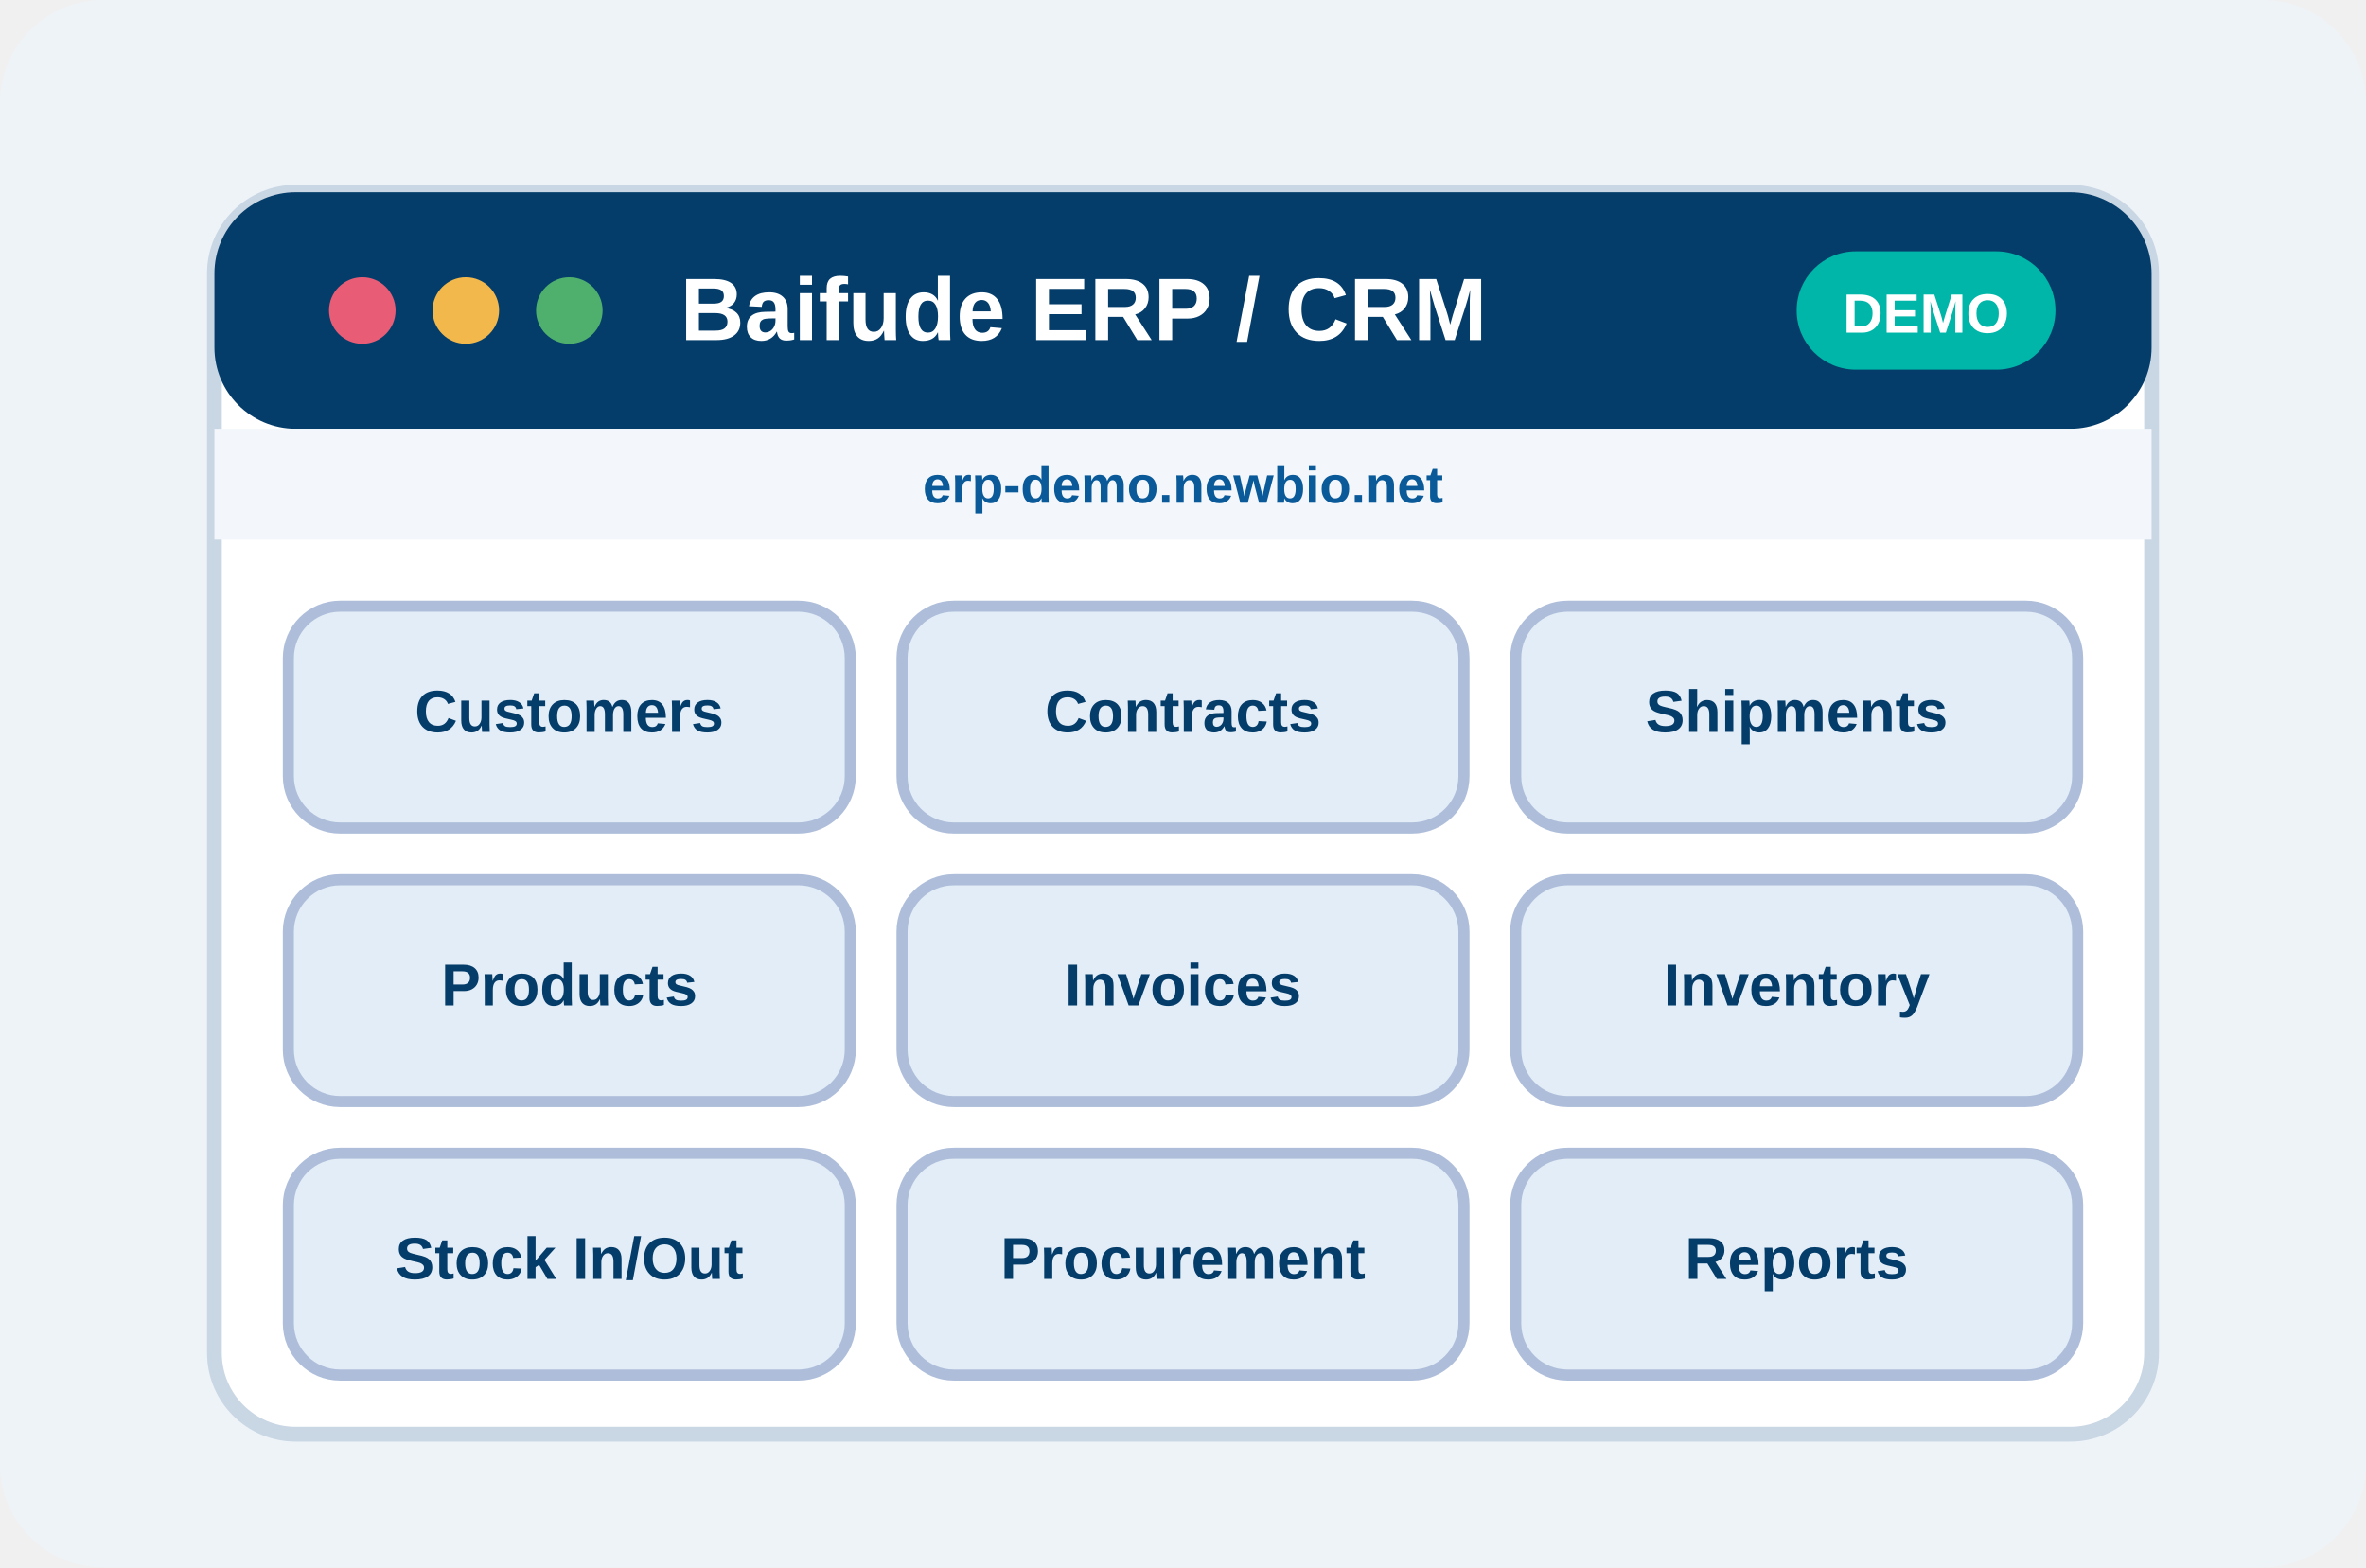
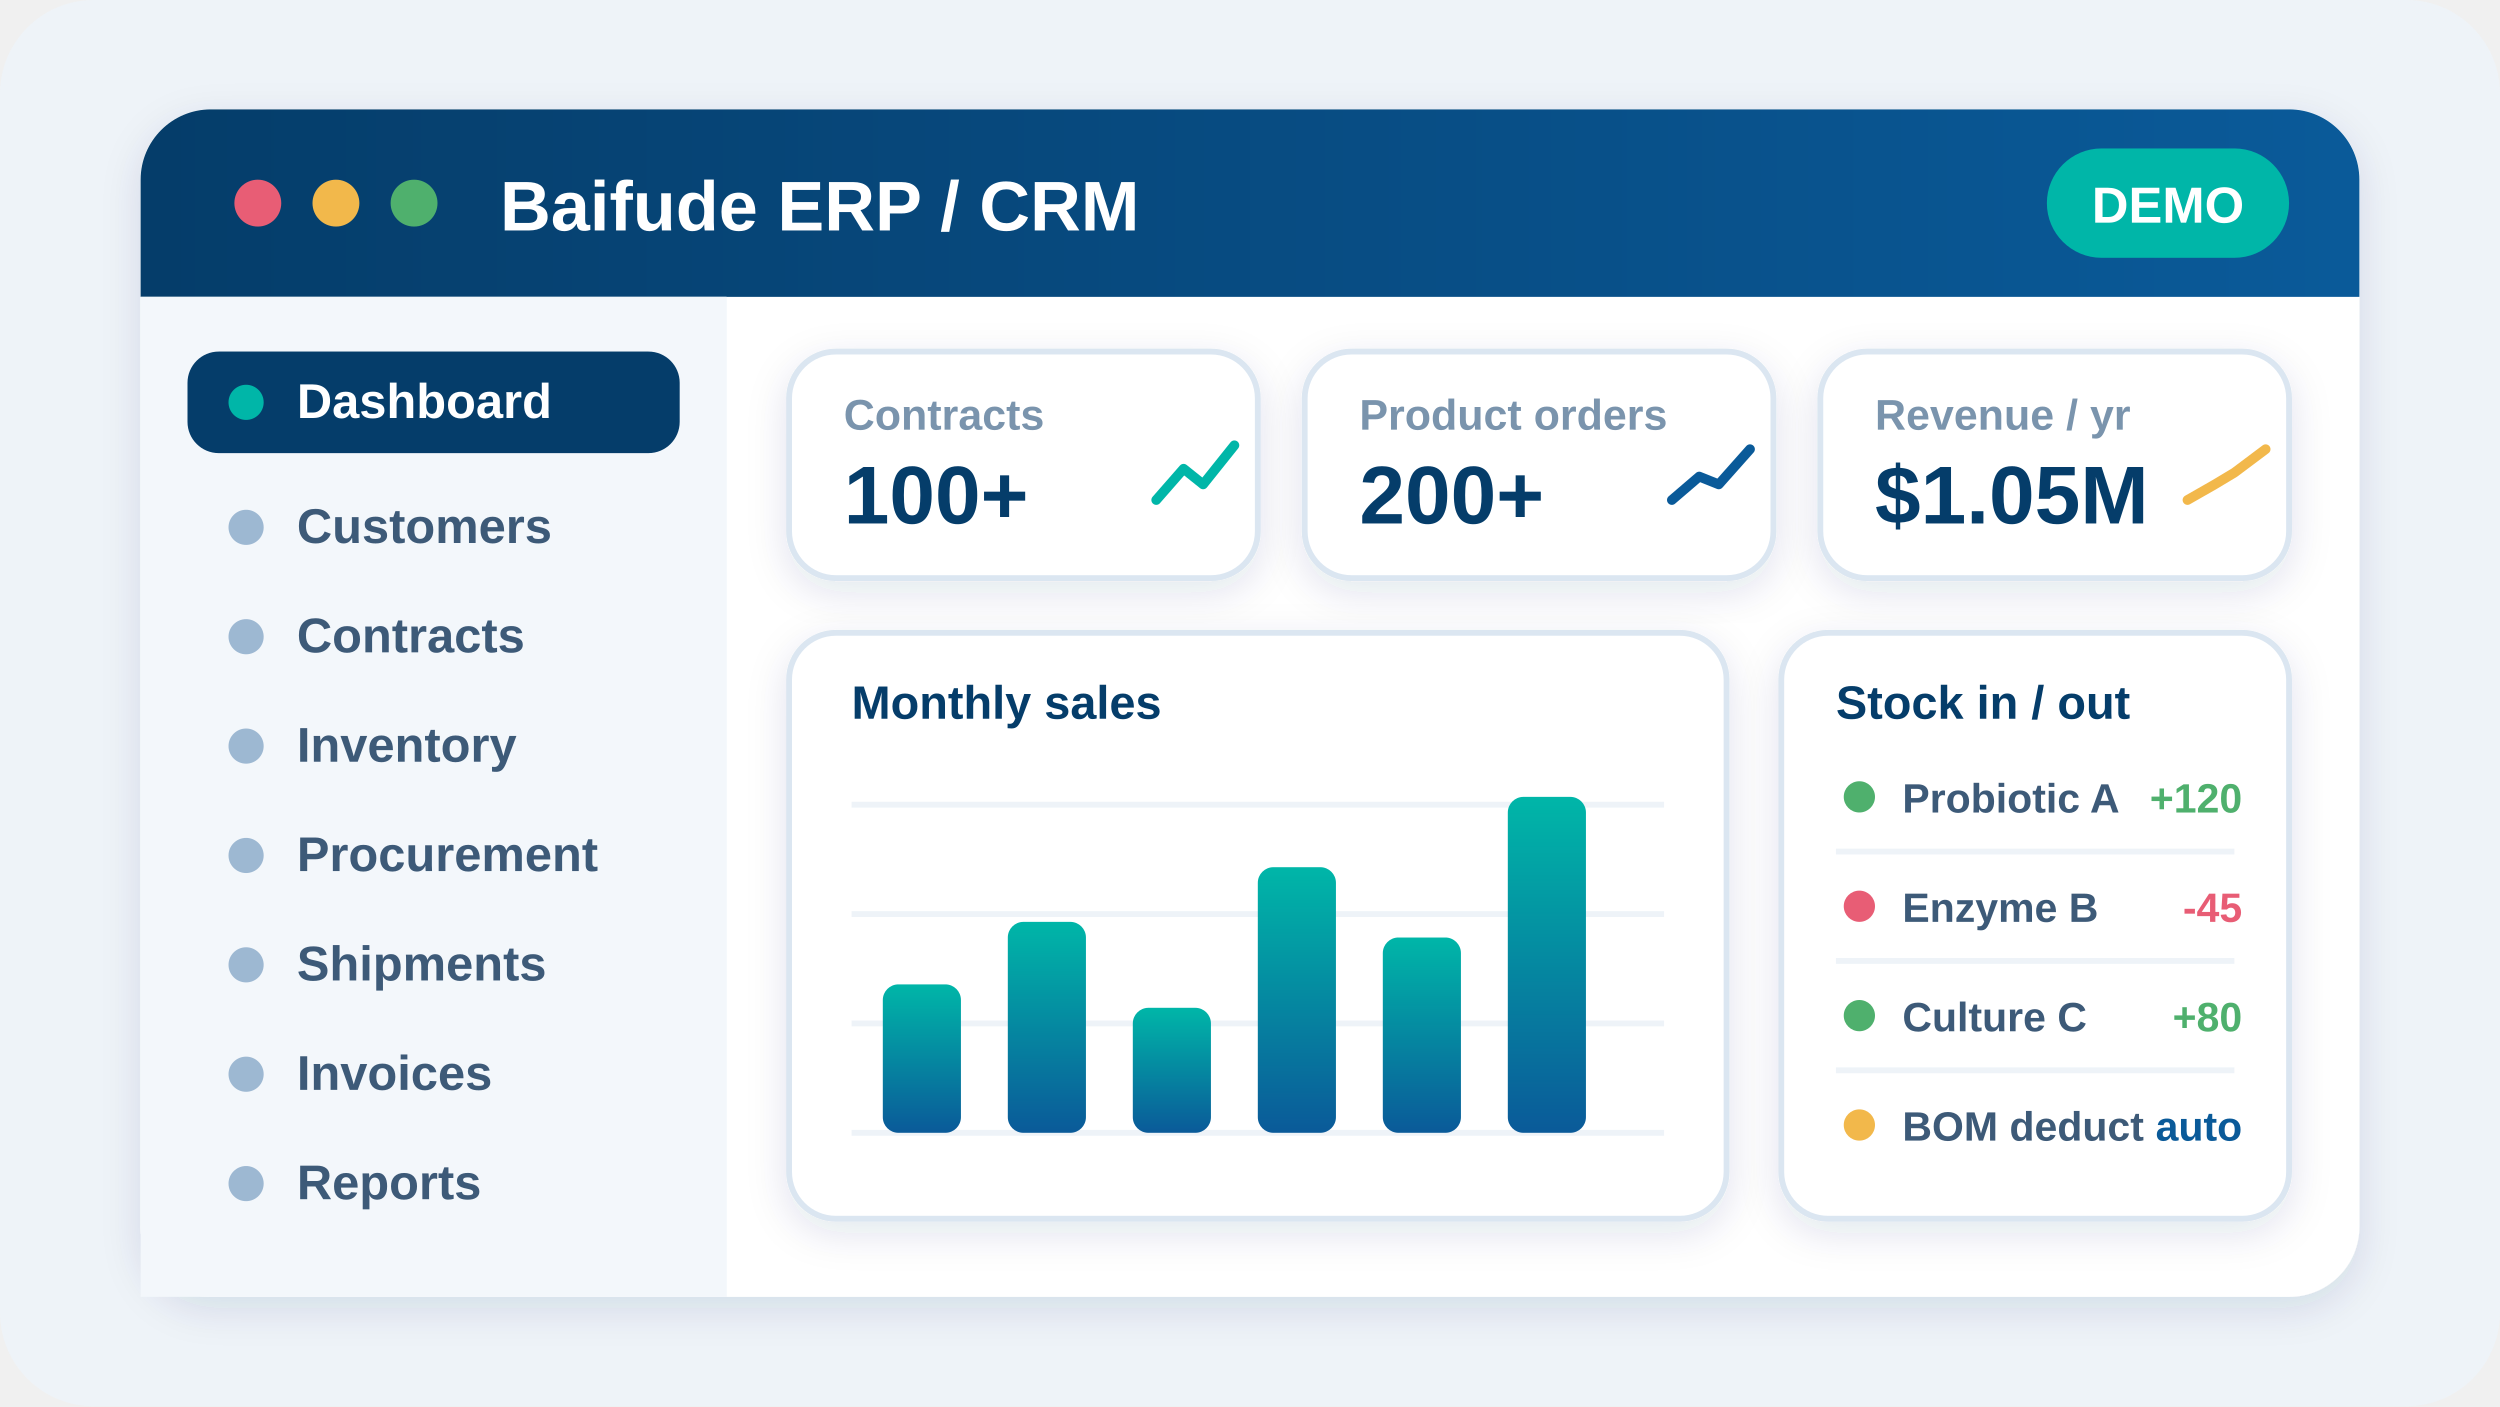
- <svg xmlns="http://www.w3.org/2000/svg" width="640" height="424" viewBox="0 0 640 424" role="img" aria-labelledby="title desc">
-   <rect width="640" height="424" rx="28" fill="#eef3f8" />
-   <rect x="58" y="52" width="524" height="336" rx="22" fill="#ffffff" stroke="#c9d6e4" stroke-width="4" />
-   <rect x="58" y="52" width="524" height="64" rx="22" fill="#053d6a" />
-   <circle cx="98" cy="84" r="9" fill="#e85d75" />
-   <circle cx="126" cy="84" r="9" fill="#f2b84b" />
-   <circle cx="154" cy="84" r="9" fill="#4fb06d" />
-   <text x="184" y="92" font-family="Arial, sans-serif" font-size="24" font-weight="700" fill="#ffffff">Baifude ERP / CRM</text>
-   <rect x="486" y="68" width="70" height="32" rx="16" fill="#00b6a8" />
-   <text x="521" y="90" font-family="Arial, sans-serif" font-size="15" font-weight="700" fill="#ffffff" text-anchor="middle">DEMO</text>
-   <rect x="58" y="116" width="524" height="30" fill="#f3f7fb" />
-   <text x="320" y="136" font-family="Arial, sans-serif" font-size="14" font-weight="600" fill="#0a5a99" text-anchor="middle">erp-demo.newbio.net</text>
-   <g fill="#e3edf7" stroke="#aebeda" stroke-width="3">
-     <rect x="78" y="164" width="152" height="60" rx="14" />
-     <rect x="244" y="164" width="152" height="60" rx="14" />
-     <rect x="410" y="164" width="152" height="60" rx="14" />
-     <rect x="78" y="238" width="152" height="60" rx="14" />
-     <rect x="244" y="238" width="152" height="60" rx="14" />
-     <rect x="410" y="238" width="152" height="60" rx="14" />
-     <rect x="78" y="312" width="152" height="60" rx="14" />
-     <rect x="244" y="312" width="152" height="60" rx="14" />
-     <rect x="410" y="312" width="152" height="60" rx="14" />
+ <svg xmlns="http://www.w3.org/2000/svg" width="640" height="360" viewBox="0 0 640 360" role="img" aria-labelledby="title desc">
+   <defs>
+     <linearGradient id="headerGrad" x1="0" y1="0" x2="1" y2="0">
+       <stop offset="0" stop-color="#053d6a" />
+       <stop offset="1" stop-color="#0a5a99" />
+     </linearGradient>
+     <linearGradient id="barGrad" x1="0" y1="1" x2="0" y2="0">
+       <stop offset="0" stop-color="#0a5a99" />
+       <stop offset="1" stop-color="#00b6a8" />
+     </linearGradient>
+     <filter id="cardShadow" x="-20%" y="-20%" width="140%" height="140%">
+       <feDropShadow dx="0" dy="3" stdDeviation="5" flood-color="#053d6a" flood-opacity="0.12" />
+     </filter>
+   </defs>
+   <rect width="640" height="360" rx="24" fill="#eef3f8" />
+   <rect x="36" y="28" width="568" height="304" rx="18" fill="#ffffff" filter="url(#cardShadow)" />
+   <path d="M36 46 a18 18 0 0 1 18 -18 h532 a18 18 0 0 1 18 18 v30 h-568 z" fill="url(#headerGrad)" />
+   <circle cx="66" cy="52" r="6" fill="#e85d75" />
+   <circle cx="86" cy="52" r="6" fill="#f2b84b" />
+   <circle cx="106" cy="52" r="6" fill="#4fb06d" />
+   <text x="128" y="59" font-family="Arial, sans-serif" font-size="18" font-weight="700" fill="#ffffff">Baifude ERP / CRM</text>
+   <rect x="524" y="38" width="62" height="28" rx="14" fill="#00b6a8" />
+   <text x="555" y="57" font-family="Arial, sans-serif" font-size="13" font-weight="700" fill="#ffffff" text-anchor="middle">DEMO</text>
+   <rect x="36" y="76" width="150" height="256" fill="#f3f7fb" />
+   <path d="M36 314 v-238 h150 v256 h-132 a18 18 0 0 1 -18 -18 z" fill="#f3f7fb" />
+   <g font-family="Arial, sans-serif" font-size="12.5" font-weight="600" fill="#3d5a78">
+     <rect x="48" y="90" width="126" height="26" rx="8" fill="#053d6a" />
+     <circle cx="63" cy="103" r="4.5" fill="#00b6a8" />
+     <text x="76" y="107" fill="#ffffff">Dashboard</text>
+     <circle cx="63" cy="135" r="4.5" fill="#9db8d2" />
+     <text x="76" y="139">Customers</text>
+     <circle cx="63" cy="163" r="4.5" fill="#9db8d2" />
+     <text x="76" y="167">Contracts</text>
+     <circle cx="63" cy="191" r="4.5" fill="#9db8d2" />
+     <text x="76" y="195">Inventory</text>
+     <circle cx="63" cy="219" r="4.5" fill="#9db8d2" />
+     <text x="76" y="223">Procurement</text>
+     <circle cx="63" cy="247" r="4.5" fill="#9db8d2" />
+     <text x="76" y="251">Shipments</text>
+     <circle cx="63" cy="275" r="4.5" fill="#9db8d2" />
+     <text x="76" y="279">Invoices</text>
+     <circle cx="63" cy="303" r="4.5" fill="#9db8d2" />
+     <text x="76" y="307">Reports</text>
  </g>
-   <g font-family="Arial, sans-serif" font-size="16" font-weight="700" fill="#053d6a" text-anchor="middle">
-     <text x="154" y="198">Customers</text>
-     <text x="320" y="198">Contracts</text>
-     <text x="486" y="198">Shipments</text>
-     <text x="154" y="272">Products</text>
-     <text x="320" y="272">Invoices</text>
-     <text x="486" y="272">Inventory</text>
-     <text x="154" y="346">Stock In/Out</text>
-     <text x="320" y="346">Procurement</text>
-     <text x="486" y="346">Reports</text>
+   <g font-family="Arial, sans-serif">
+     <rect x="202" y="90" width="120" height="58" rx="12" fill="#ffffff" stroke="#dbe6f1" stroke-width="1.5" filter="url(#cardShadow)" />
+     <text x="216" y="110" font-size="11" font-weight="600" fill="#7a94ad">Contracts</text>
+     <text x="216" y="134" font-size="21" font-weight="700" fill="#053d6a">100+</text>
+     <path d="M296 128 l7 -8 5 4 8 -10" stroke="#00b6a8" stroke-width="2.5" fill="none" stroke-linecap="round" stroke-linejoin="round" />
+     <rect x="334" y="90" width="120" height="58" rx="12" fill="#ffffff" stroke="#dbe6f1" stroke-width="1.5" filter="url(#cardShadow)" />
+     <text x="348" y="110" font-size="11" font-weight="600" fill="#7a94ad">Product orders</text>
+     <text x="348" y="134" font-size="21" font-weight="700" fill="#053d6a">200+</text>
+     <path d="M428 128 l7 -6 5 2 8 -9" stroke="#0a5a99" stroke-width="2.5" fill="none" stroke-linecap="round" stroke-linejoin="round" />
+     <rect x="466" y="90" width="120" height="58" rx="12" fill="#ffffff" stroke="#dbe6f1" stroke-width="1.5" filter="url(#cardShadow)" />
+     <text x="480" y="110" font-size="11" font-weight="600" fill="#7a94ad">Revenue / yr</text>
+     <text x="480" y="134" font-size="21" font-weight="700" fill="#053d6a">$1.05M</text>
+     <path d="M560 128 l7 -4 5 -3 8 -6" stroke="#f2b84b" stroke-width="2.5" fill="none" stroke-linecap="round" stroke-linejoin="round" />
+   </g>
+   <g font-family="Arial, sans-serif">
+     <rect x="202" y="162" width="240" height="150" rx="12" fill="#ffffff" stroke="#dbe6f1" stroke-width="1.5" filter="url(#cardShadow)" />
+     <text x="218" y="184" font-size="12" font-weight="700" fill="#053d6a">Monthly sales</text>
+     <g stroke="#eef3f8" stroke-width="1.5">
+       <line x1="218" y1="290" x2="426" y2="290" />
+       <line x1="218" y1="262" x2="426" y2="262" />
+       <line x1="218" y1="234" x2="426" y2="234" />
+       <line x1="218" y1="206" x2="426" y2="206" />
+     </g>
+     <g fill="url(#barGrad)">
+       <rect x="226" y="252" width="20" height="38" rx="4" />
+       <rect x="258" y="236" width="20" height="54" rx="4" />
+       <rect x="290" y="258" width="20" height="32" rx="4" />
+       <rect x="322" y="222" width="20" height="68" rx="4" />
+       <rect x="354" y="240" width="20" height="50" rx="4" />
+       <rect x="386" y="204" width="20" height="86" rx="4" />
+     </g>
+   </g>
+   <g font-family="Arial, sans-serif">
+     <rect x="456" y="162" width="130" height="150" rx="12" fill="#ffffff" stroke="#dbe6f1" stroke-width="1.5" filter="url(#cardShadow)" />
+     <text x="470" y="184" font-size="12" font-weight="700" fill="#053d6a">Stock in / out</text>
+     <g font-size="10.5" font-weight="600" fill="#3d5a78">
+       <circle cx="476" cy="204" r="4" fill="#4fb06d" />
+       <text x="487" y="208">Probiotic A</text>
+       <text x="574" y="208" text-anchor="end" fill="#4fb06d">+120</text>
+       <line x1="470" y1="218" x2="572" y2="218" stroke="#eef3f8" stroke-width="1.5" />
+       <circle cx="476" cy="232" r="4" fill="#e85d75" />
+       <text x="487" y="236">Enzyme B</text>
+       <text x="574" y="236" text-anchor="end" fill="#e85d75">-45</text>
+       <line x1="470" y1="246" x2="572" y2="246" stroke="#eef3f8" stroke-width="1.5" />
+       <circle cx="476" cy="260" r="4" fill="#4fb06d" />
+       <text x="487" y="264">Culture C</text>
+       <text x="574" y="264" text-anchor="end" fill="#4fb06d">+80</text>
+       <line x1="470" y1="274" x2="572" y2="274" stroke="#eef3f8" stroke-width="1.5" />
+       <circle cx="476" cy="288" r="4" fill="#f2b84b" />
+       <text x="487" y="292">BOM deduct</text>
+       <text x="574" y="292" text-anchor="end" fill="#0a5a99">auto</text>
+     </g>
  </g>
</svg>
